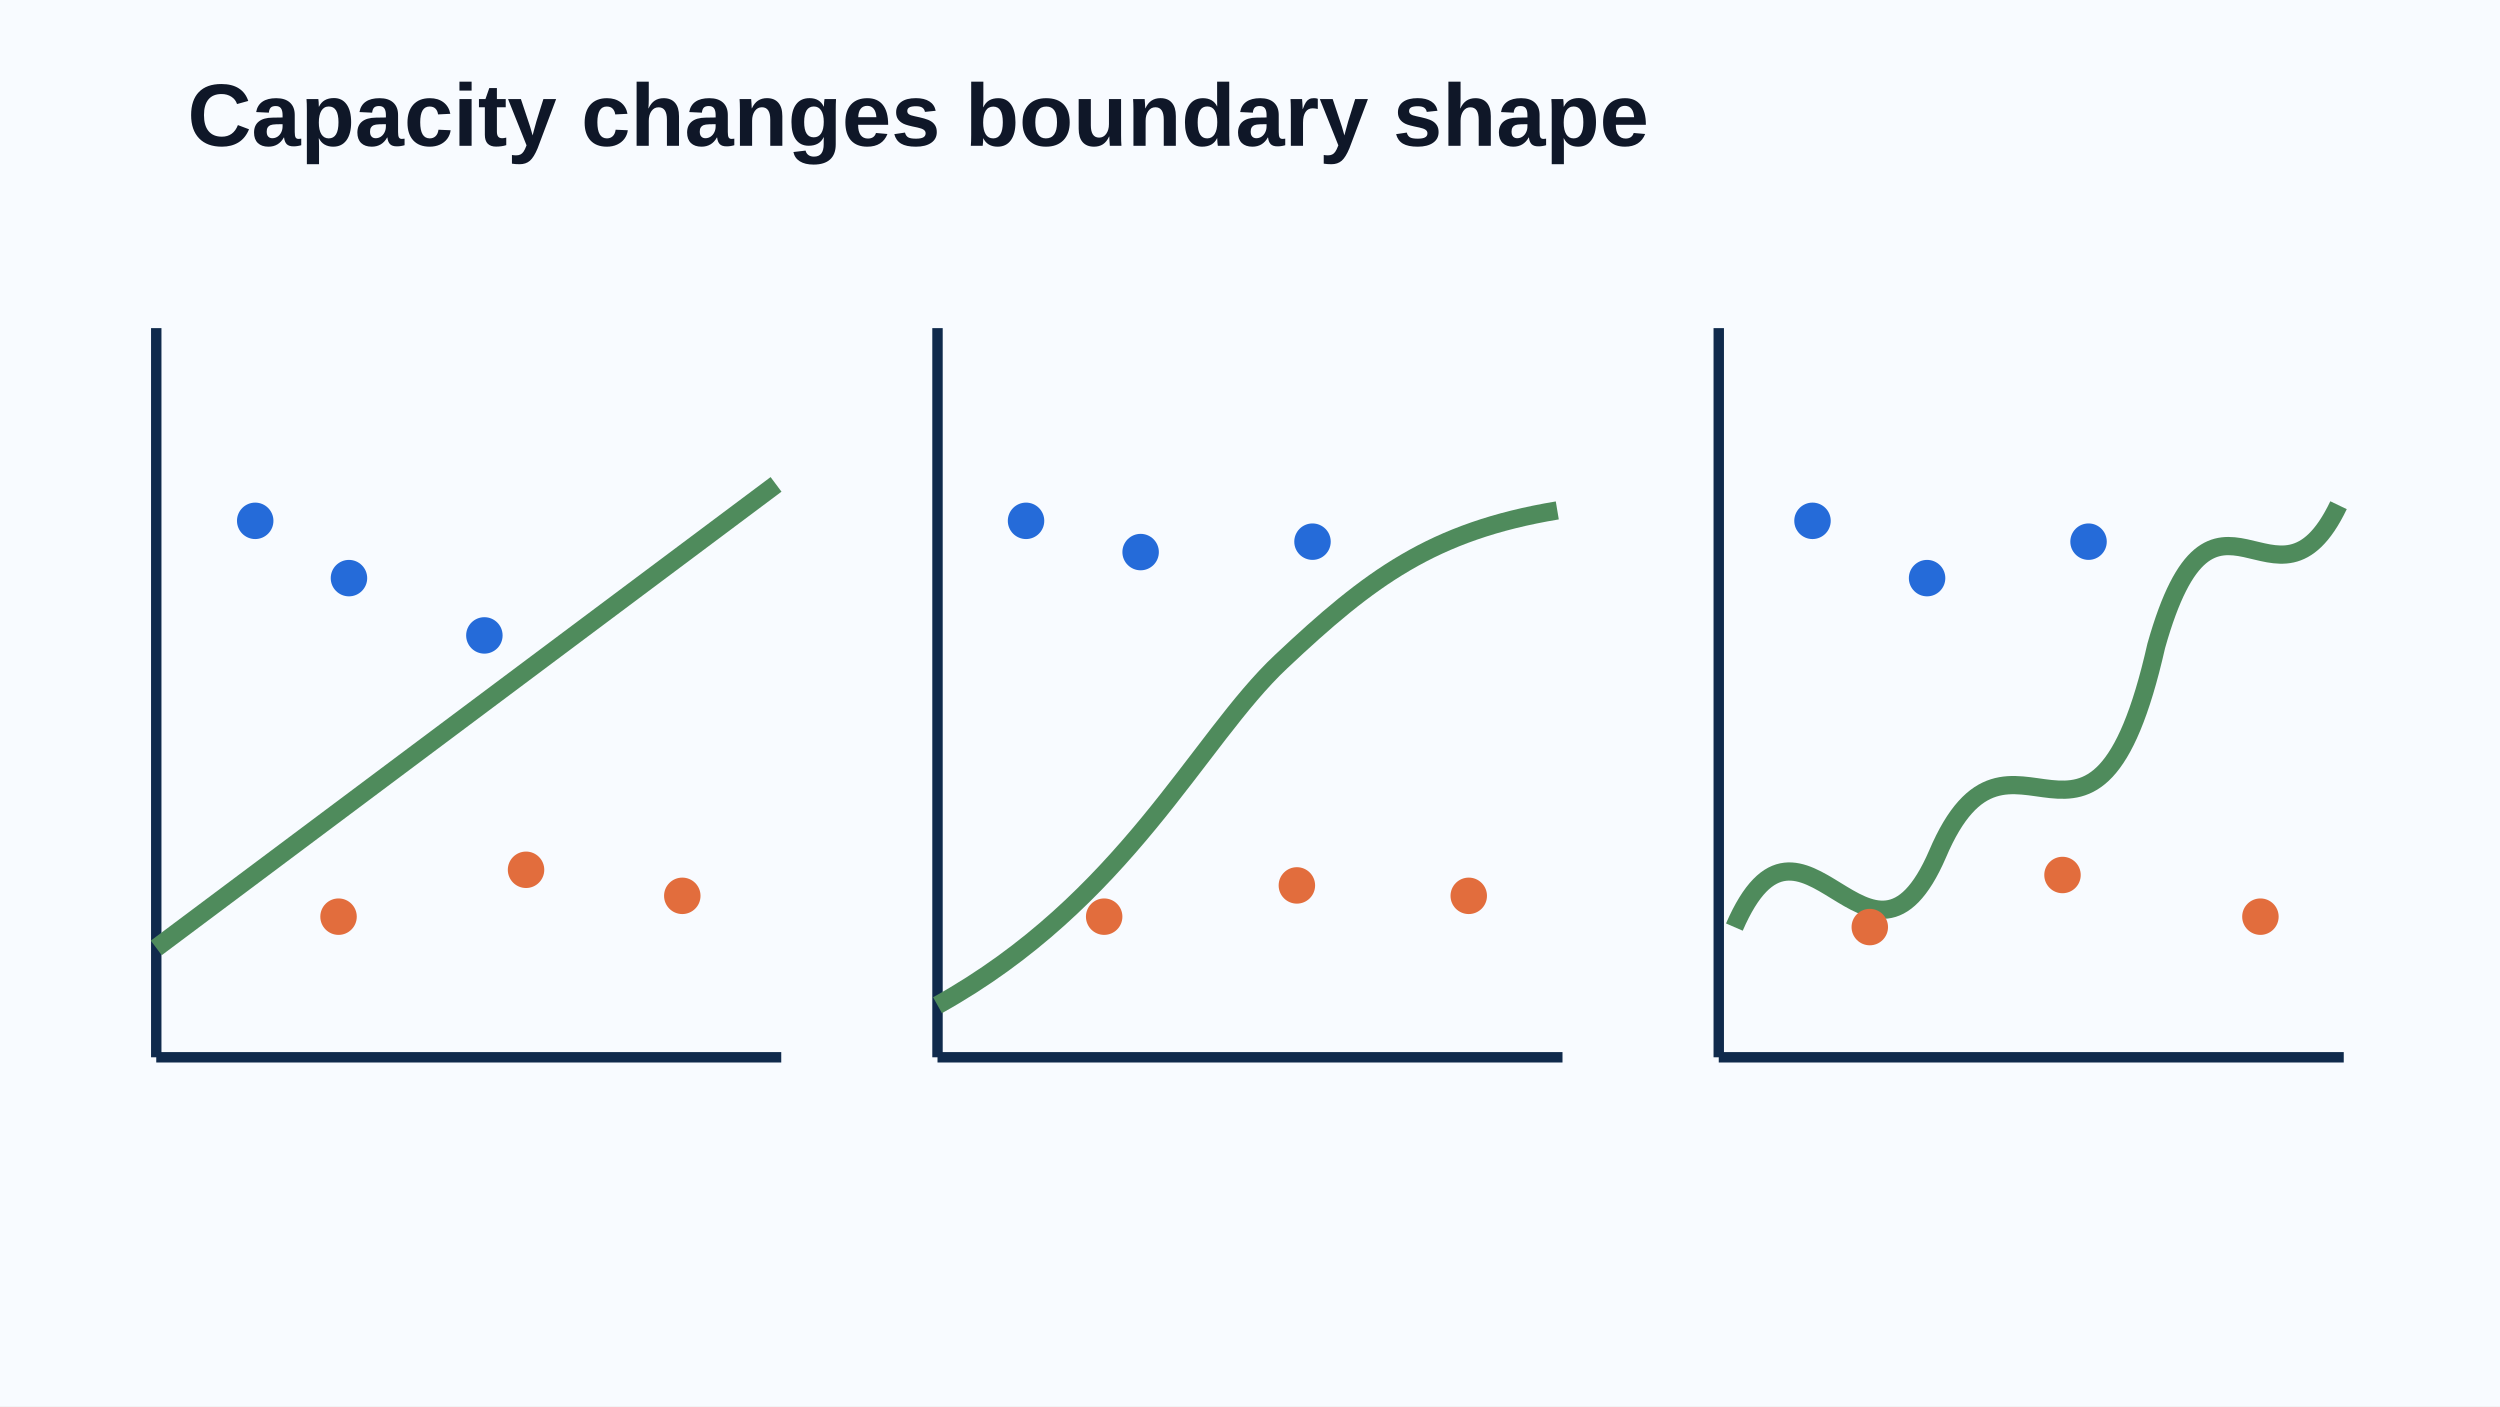
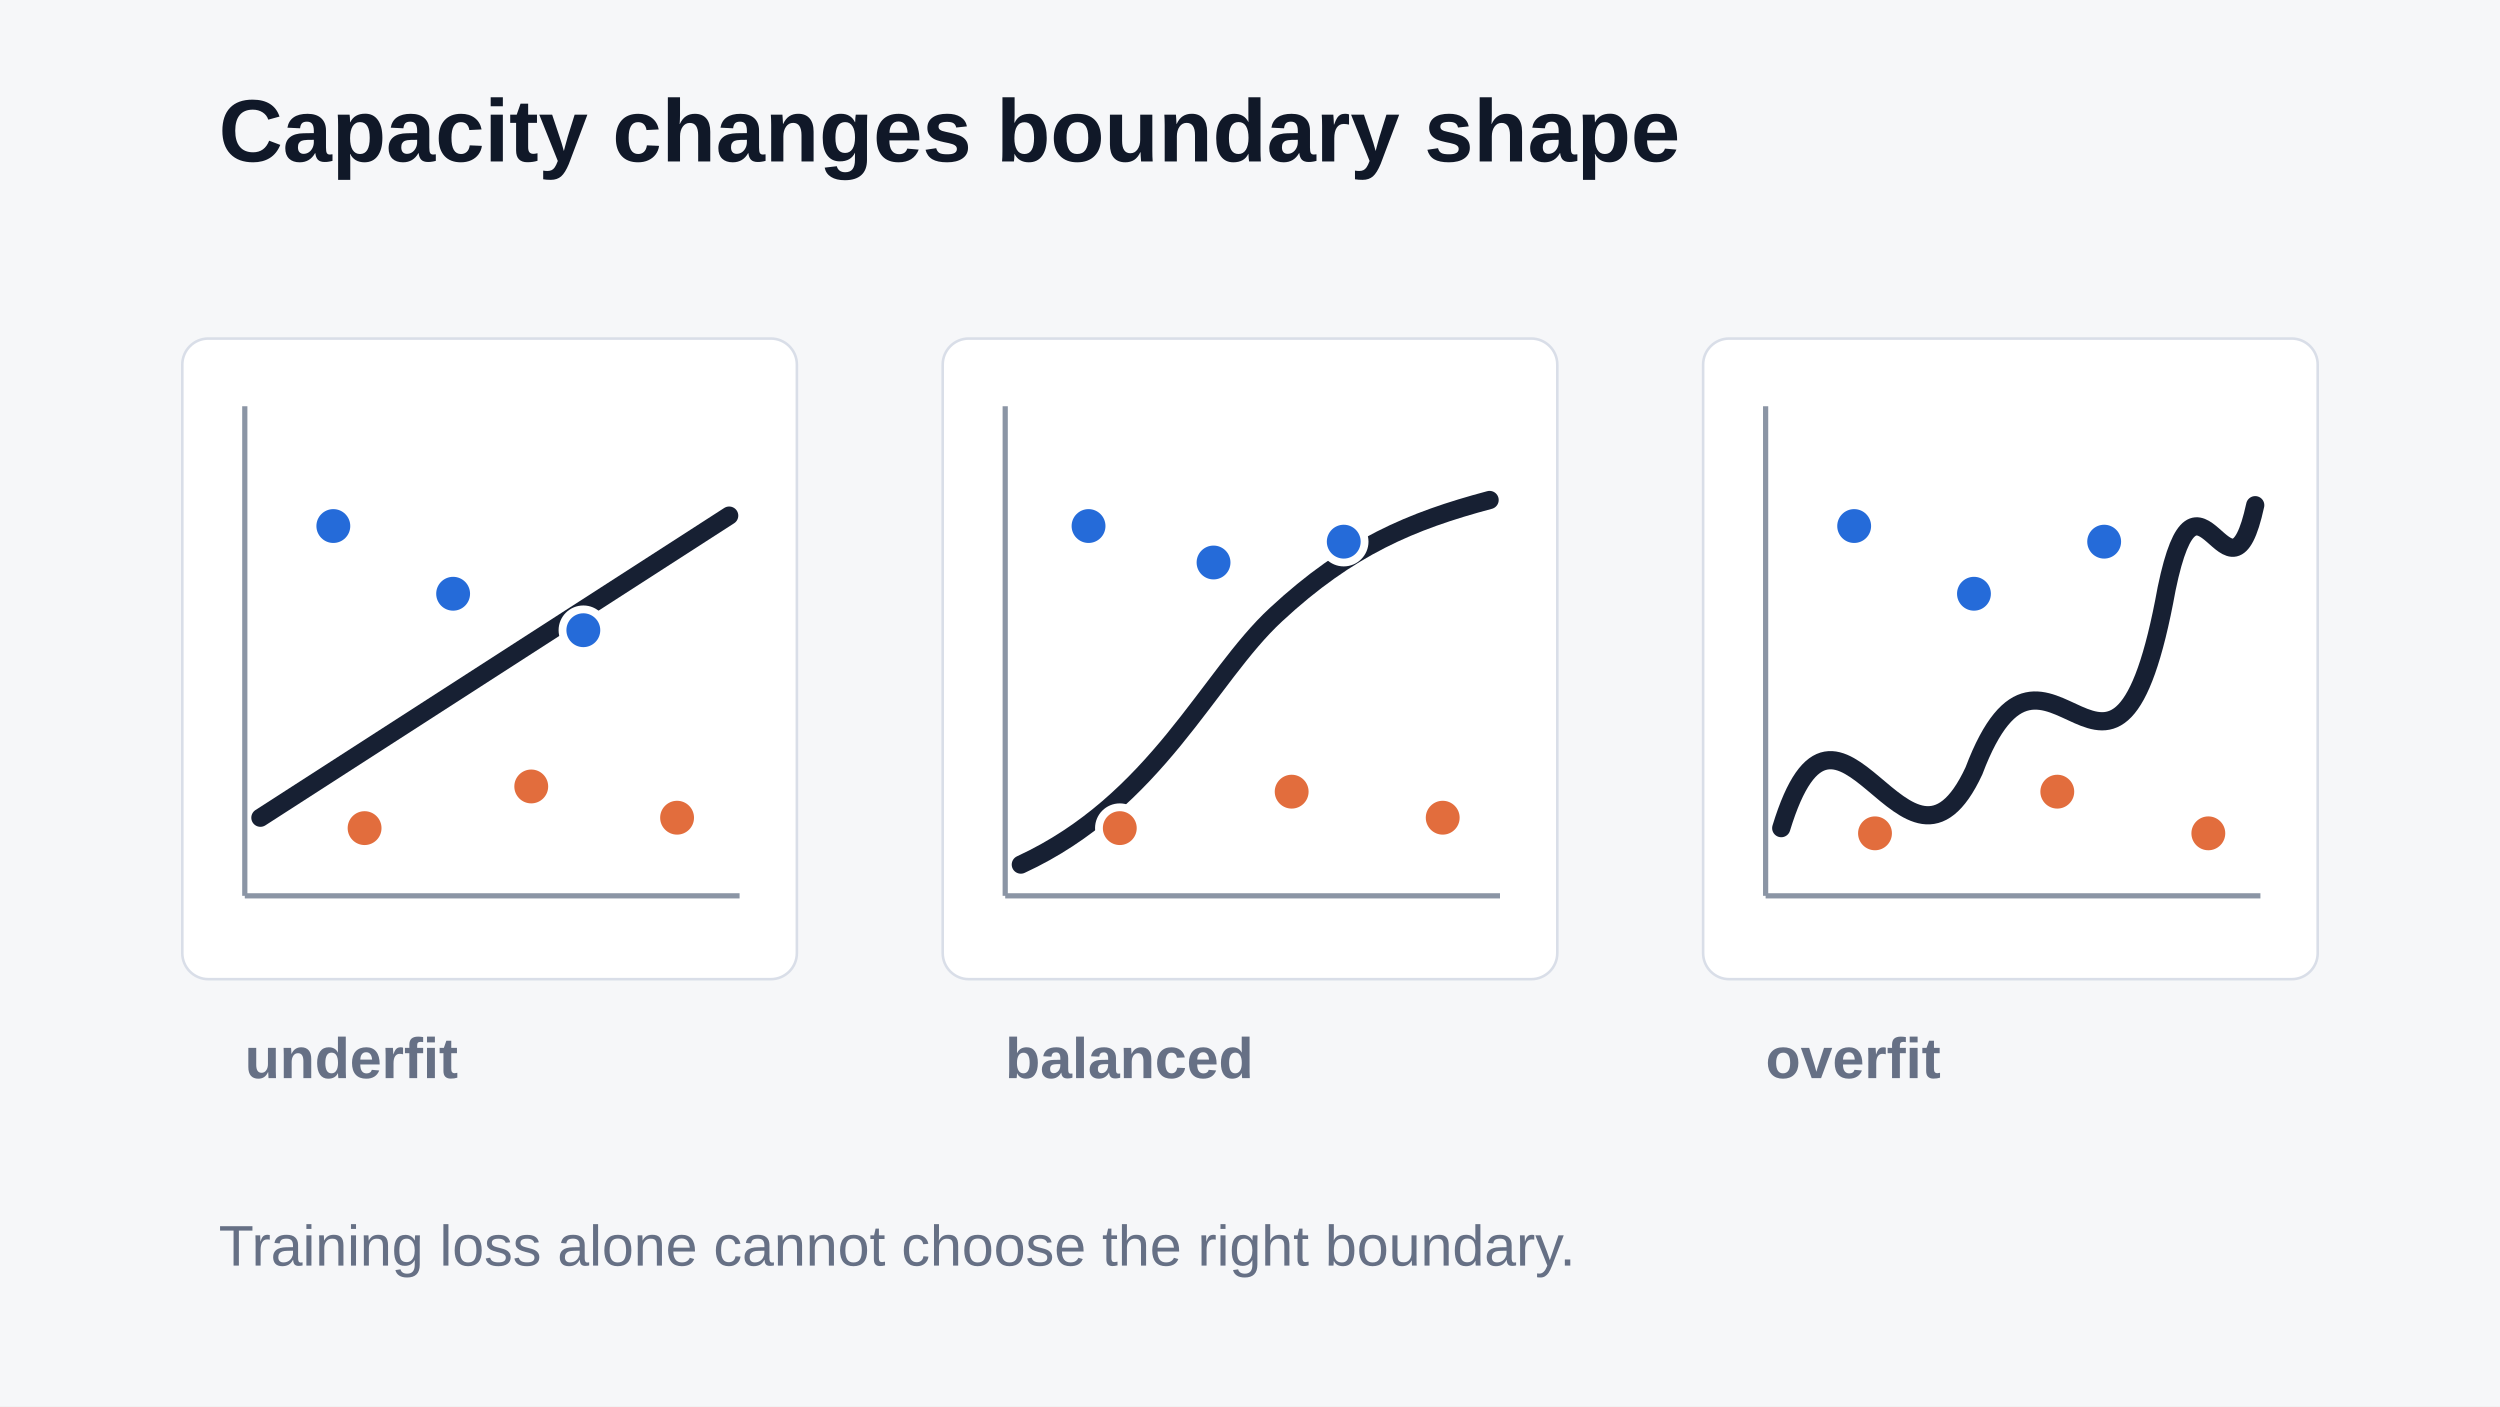
<svg xmlns="http://www.w3.org/2000/svg" viewBox="0 0 960 540" role="img" aria-label="Capacity overfitting poster">
-   <rect width="960" height="540" fill="#f8fbff" />
-   <g transform="translate(60 126)">
-     <g stroke="#102a4c" stroke-width="4">
-       <path d="M0 280V0M0 280H240" />
+   <rect width="960" height="540" fill="#f6f7f9" />
+   <g font-family="Arial, sans-serif">
+     <g transform="translate(70 130)">
+       <rect width="236" height="246" rx="10" fill="#fff" stroke="#d9dee8" />
+       <path d="M24 214H214M24 214V26" stroke="#8b95a5" stroke-width="2" />
+       <path d="M30 184L210 68" stroke="#172033" stroke-width="7" stroke-linecap="round" fill="none" />
+       <g fill="#256bd9" stroke="#fff" stroke-width="3">
+         <circle cx="58" cy="72" r="8" />
+         <circle cx="104" cy="98" r="8" />
+         <circle cx="154" cy="112" r="8" />
+       </g>
+       <g fill="#e26d3d" stroke="#fff" stroke-width="3">
+         <circle cx="70" cy="188" r="8" />
+         <circle cx="134" cy="172" r="8" />
+         <circle cx="190" cy="184" r="8" />
+       </g>
+       <text x="24" y="284" fill="#667085" font-size="22" font-weight="700">underfit</text>
    </g>
-     <path d="M0 238L238 60" stroke="#4f8b5c" stroke-width="7" fill="none" />
-     <g fill="#256bd9">
-       <circle cx="38" cy="74" r="7" />
-       <circle cx="74" cy="96" r="7" />
-       <circle cx="126" cy="118" r="7" />
+     <g transform="translate(362 130)">
+       <rect width="236" height="246" rx="10" fill="#fff" stroke="#d9dee8" />
+       <path d="M24 214H214M24 214V26" stroke="#8b95a5" stroke-width="2" />
+       <path d="M30 202C82 178 102 130 128 106C156 80 180 70 210 62" stroke="#172033" stroke-width="7" stroke-linecap="round" fill="none" />
+       <g fill="#256bd9" stroke="#fff" stroke-width="3">
+         <circle cx="56" cy="72" r="8" />
+         <circle cx="104" cy="86" r="8" />
+         <circle cx="154" cy="78" r="8" />
+       </g>
+       <g fill="#e26d3d" stroke="#fff" stroke-width="3">
+         <circle cx="68" cy="188" r="8" />
+         <circle cx="134" cy="174" r="8" />
+         <circle cx="192" cy="184" r="8" />
+       </g>
+       <text x="24" y="284" fill="#667085" font-size="22" font-weight="700">balanced</text>
    </g>
-     <g fill="#e26d3d">
-       <circle cx="70" cy="226" r="7" />
-       <circle cx="142" cy="208" r="7" />
-       <circle cx="202" cy="218" r="7" />
+     <g transform="translate(654 130)">
+       <rect width="236" height="246" rx="10" fill="#fff" stroke="#d9dee8" />
+       <path d="M24 214H214M24 214V26" stroke="#8b95a5" stroke-width="2" />
+       <path d="M30 188C52 116 78 222 104 166C132 92 158 206 178 96C190 38 202 110 212 64" stroke="#172033" stroke-width="7" stroke-linecap="round" fill="none" />
+       <g fill="#256bd9" stroke="#fff" stroke-width="3">
+         <circle cx="58" cy="72" r="8" />
+         <circle cx="104" cy="98" r="8" />
+         <circle cx="154" cy="78" r="8" />
+       </g>
+       <g fill="#e26d3d" stroke="#fff" stroke-width="3">
+         <circle cx="66" cy="190" r="8" />
+         <circle cx="136" cy="174" r="8" />
+         <circle cx="194" cy="190" r="8" />
+       </g>
+       <text x="24" y="284" fill="#667085" font-size="22" font-weight="700">overfit</text>
    </g>
  </g>
-   <g transform="translate(360 126)">
-     <g stroke="#102a4c" stroke-width="4">
-       <path d="M0 280V0M0 280H240" />
-     </g>
-     <path d="M0 260C72 220 100 158 132 128C166 96 190 78 238 70" stroke="#4f8b5c" stroke-width="7" fill="none" />
-     <g fill="#256bd9">
-       <circle cx="34" cy="74" r="7" />
-       <circle cx="78" cy="86" r="7" />
-       <circle cx="144" cy="82" r="7" />
-     </g>
-     <g fill="#e26d3d">
-       <circle cx="64" cy="226" r="7" />
-       <circle cx="138" cy="214" r="7" />
-       <circle cx="204" cy="218" r="7" />
-     </g>
-   </g>
-   <g transform="translate(660 126)">
-     <g stroke="#102a4c" stroke-width="4">
-       <path d="M0 280V0M0 280H240" />
-     </g>
-     <path d="M6 230C32 170 58 262 84 202C112 136 144 228 168 122C190 44 214 118 238 68" stroke="#4f8b5c" stroke-width="7" fill="none" />
-     <g fill="#256bd9">
-       <circle cx="36" cy="74" r="7" />
-       <circle cx="80" cy="96" r="7" />
-       <circle cx="142" cy="82" r="7" />
-     </g>
-     <g fill="#e26d3d">
-       <circle cx="58" cy="230" r="7" />
-       <circle cx="132" cy="210" r="7" />
-       <circle cx="208" cy="226" r="7" />
-     </g>
-   </g>
-   <text x="72" y="56" fill="#0f1728" font-family="Arial, sans-serif" font-size="34" font-weight="700">Capacity changes boundary shape</text>
+   <text x="84" y="62" fill="#101828" font-family="Arial, sans-serif" font-size="34" font-weight="700">Capacity changes boundary shape</text>
+   <text x="84" y="486" fill="#667085" font-family="Arial, sans-serif" font-size="22">Training loss alone cannot choose the right boundary.</text>
</svg>
